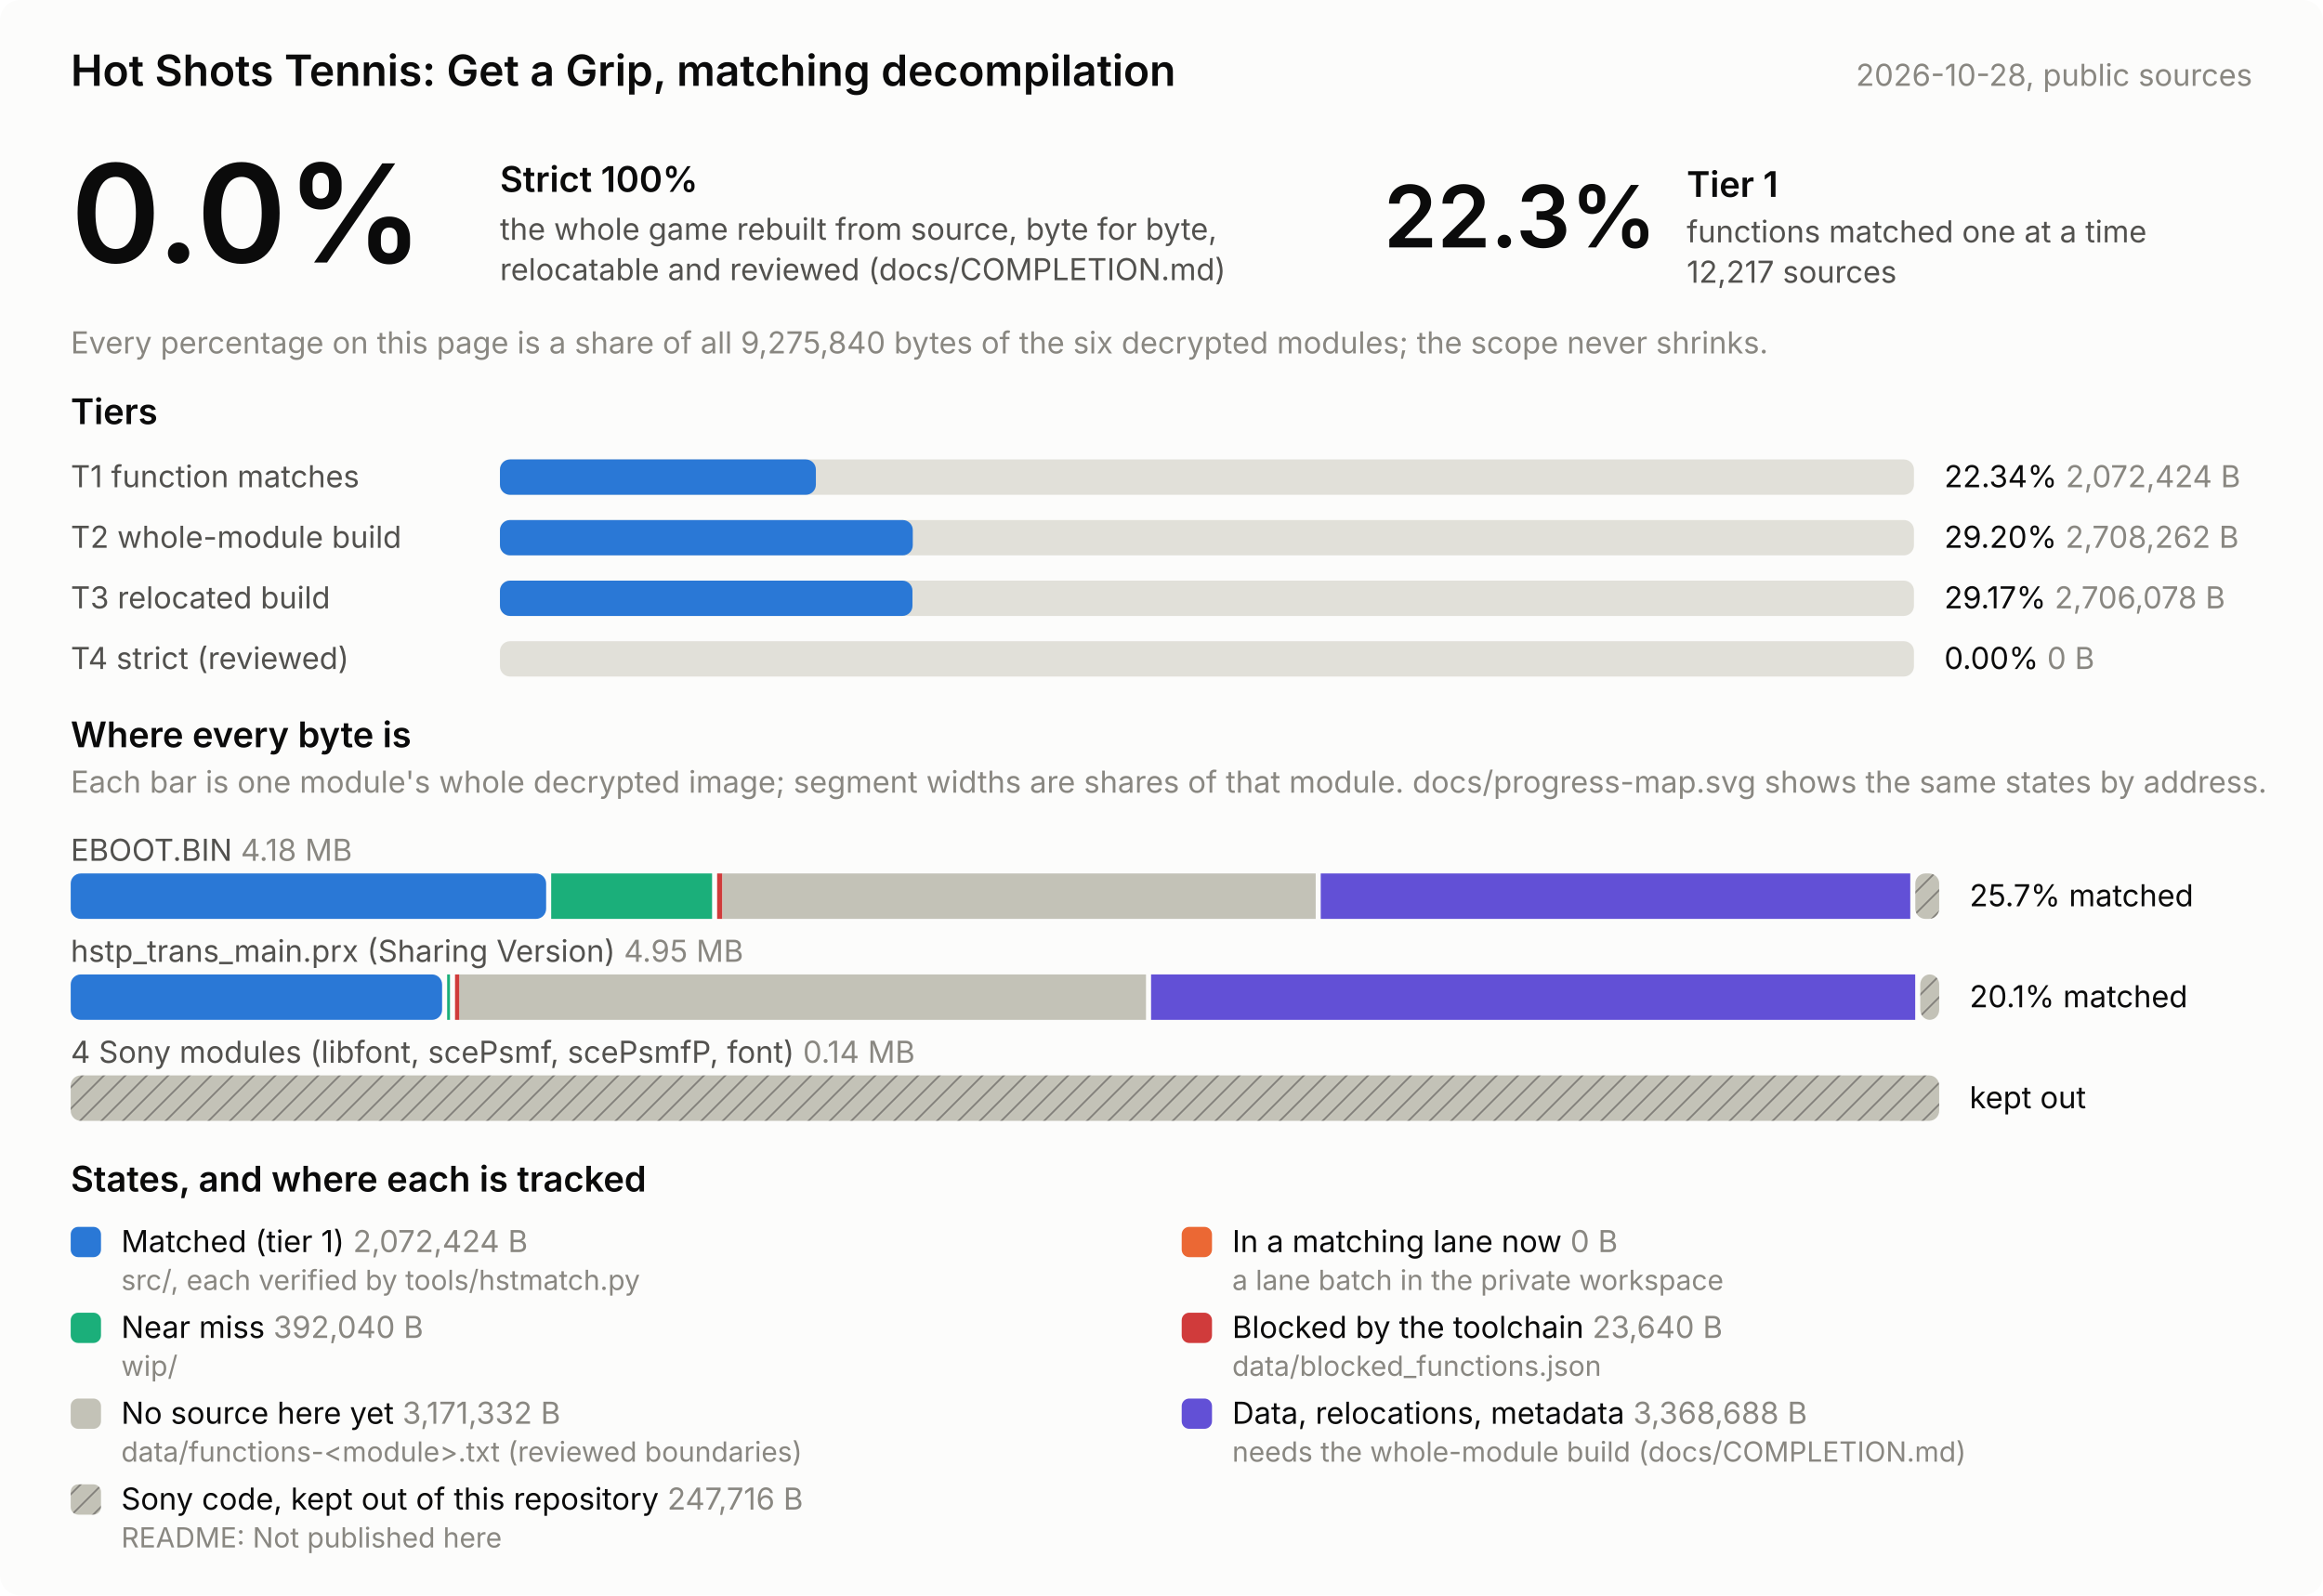
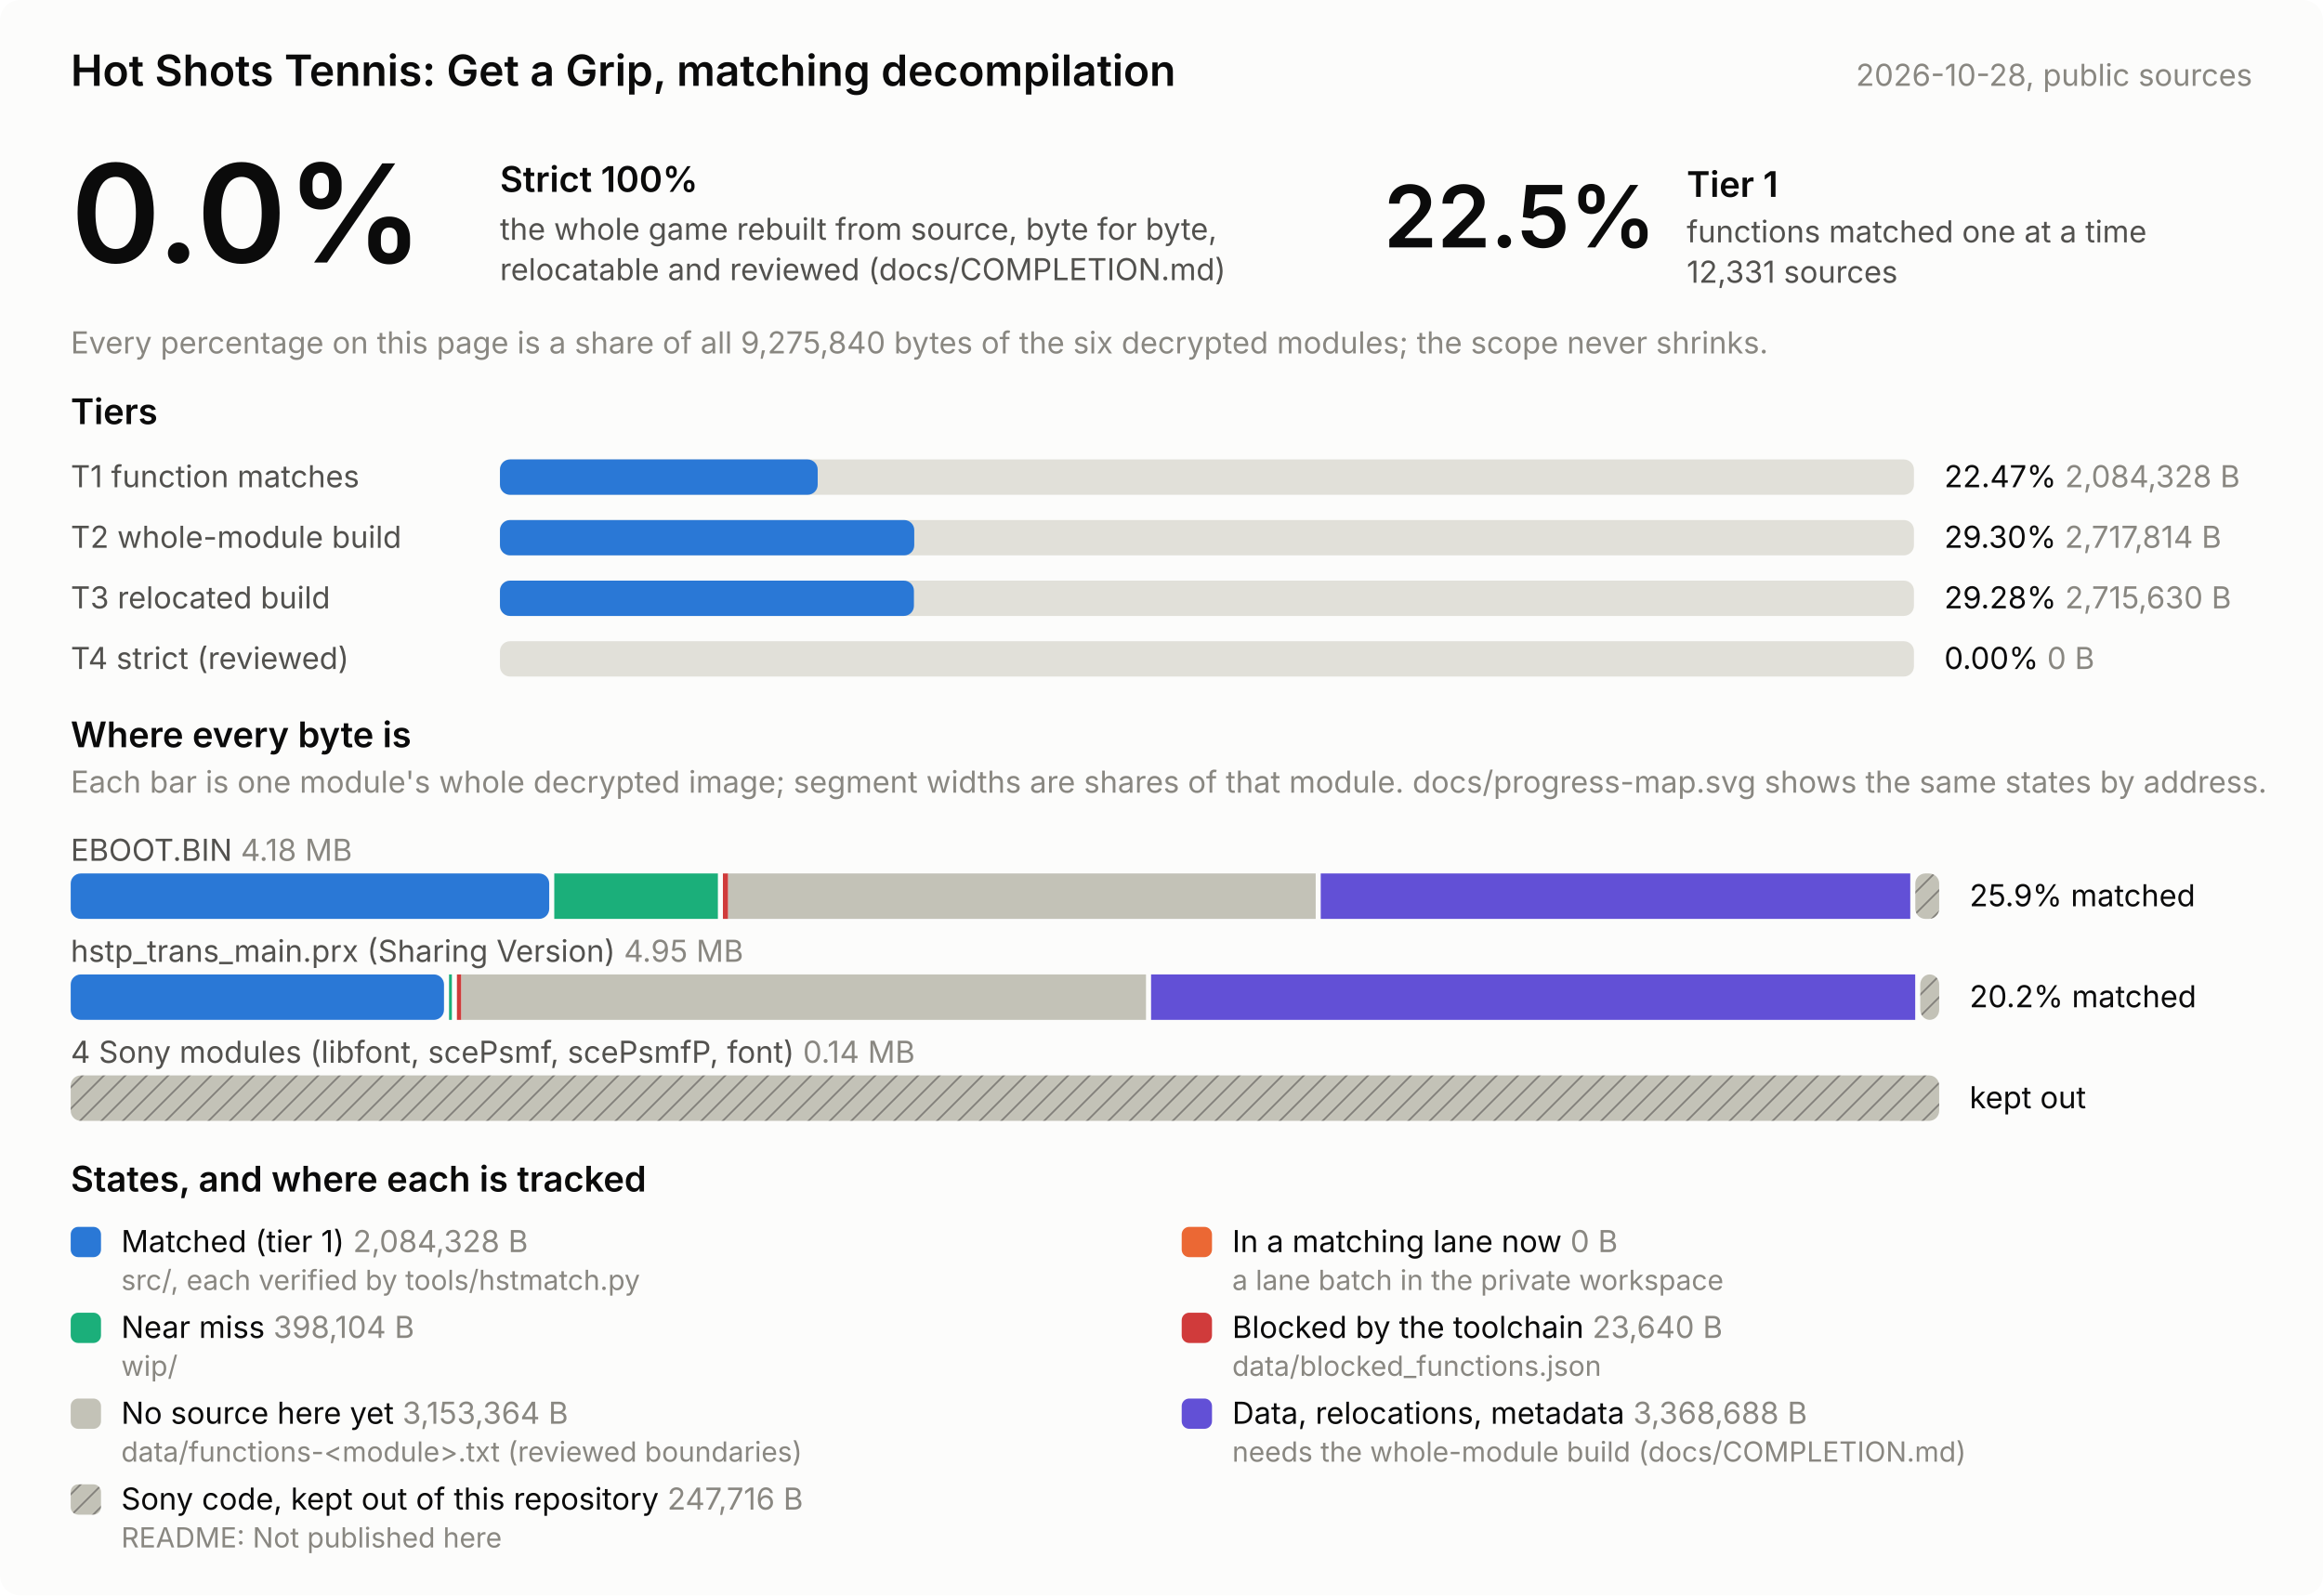
- <svg xmlns="http://www.w3.org/2000/svg" viewBox="0 0 920 632" width="920" height="632" role="img" aria-label="Decompilation progress: strict 0.0 percent; tier 1 22.3 percent of all 9,275,840 bytes of six modules">
+ <svg xmlns="http://www.w3.org/2000/svg" viewBox="0 0 920 632" width="920" height="632" role="img" aria-label="Decompilation progress: strict 0.0 percent; tier 1 22.5 percent of all 9,275,840 bytes of six modules">
  <style>
.bg{fill:#fcfcfb}.t1{fill:#0b0b0b}.t2{fill:#52514e}.t3{fill:#898781}.grid{stroke:#e1e0d9}.track{fill:#e1e0d9}
.ln{fill:none;stroke:#2a78d6;stroke-width:2}.ln2{fill:none;stroke:#d03b3b;stroke-width:2;stroke-dasharray:4 3}.dot{fill:#2a78d6}
text{font-family:system-ui,-apple-system,"Segoe UI",sans-serif}.num{font-variant-numeric:tabular-nums}
.hatch-line{stroke:#898781;stroke-width:1.5}
.s-matched{fill:#2a78d6}.s-lane{fill:#eb6834}.s-near{fill:#1baf7a}.s-parked{fill:#eda100}.s-blocked{fill:#d03b3b}.s-todo{fill:#c3c2b7}.s-data{fill:#6250d6}.s-kept{fill:#c3c2b7}
@media (prefers-color-scheme:dark){
.bg{fill:#1a1a19}.t1{fill:#f0efec}.t2{fill:#c3c2b7}.t3{fill:#898781}.grid{stroke:#2c2c2a}.track{fill:#2c2c2a}
.ln{stroke:#3987e5}.dot{fill:#3987e5}.hatch-line{stroke:#898781}
.s-matched{fill:#3987e5}.s-lane{fill:#d95926}.s-near{fill:#199e70}.s-parked{fill:#c98500}.s-blocked{fill:#d03b3b}.s-todo{fill:#4a4a46}.s-data{fill:#9085e9}.s-kept{fill:#4a4a46}}</style>
  <defs>
    <pattern id="hatch" patternUnits="userSpaceOnUse" width="6" height="6" patternTransform="rotate(45)">
      <rect class="s-kept" width="6" height="6" />
      <line class="hatch-line" x1="0" y1="0" x2="0" y2="6" />
    </pattern>
  </defs>
  <rect class="bg" width="920" height="632" rx="8" />
  <text class="t1" x="28" y="34" font-size="17" font-weight="600">Hot Shots Tennis: Get a Grip, matching decompilation</text>
  <text class="t3" x="892" y="34" font-size="12" text-anchor="end">2026-10-28, public sources</text>
  <text class="t1" x="28" y="104" font-size="54" font-weight="600">0.0%</text>
  <text class="t1" x="198" y="76" font-size="14" font-weight="600">Strict 100%</text>
  <text class="t2" x="198" y="95" font-size="12">the whole game rebuilt from source, byte for byte,</text>
  <text class="t2" x="198" y="111" font-size="12">relocatable and reviewed (docs/COMPLETION.md)</text>
-   <text class="t1" x="548" y="98" font-size="34" font-weight="600">22.3%</text>
+   <text class="t1" x="548" y="98" font-size="34" font-weight="600">22.5%</text>
  <text class="t1" x="668" y="78" font-size="14" font-weight="600">Tier 1</text>
  <text class="t2" x="668" y="96" font-size="12">functions matched one at a time</text>
-   <text class="t2" x="668" y="112" font-size="12">12,217 sources</text>
+   <text class="t2" x="668" y="112" font-size="12">12,331 sources</text>
  <text class="t3" x="28" y="140" font-size="12">Every percentage on this page is a share of all 9,275,840 bytes of the six decrypted modules; the scope never shrinks.</text>
  <text class="t1" x="28" y="168" font-size="14" font-weight="600">Tiers</text>
  <text class="t2" x="28" y="193" font-size="12">T1 function matches</text>
  <rect class="track" x="198" y="182" width="560" height="14" rx="4" />
-   <rect class="s-matched" x="198" y="182" width="125.12" height="14" rx="4" />
-   <text class="t1 num" x="770" y="193" font-size="12">22.34%  <tspan class="t3">2,072,424 B</tspan>
+   <rect class="s-matched" x="198" y="182" width="125.84" height="14" rx="4" />
+   <text class="t1 num" x="770" y="193" font-size="12">22.47%  <tspan class="t3">2,084,328 B</tspan>
  </text>
  <text class="t2" x="28" y="217" font-size="12">T2 whole-module build</text>
  <rect class="track" x="198" y="206" width="560" height="14" rx="4" />
-   <rect class="s-matched" x="198" y="206" width="163.50" height="14" rx="4" />
-   <text class="t1 num" x="770" y="217" font-size="12">29.20%  <tspan class="t3">2,708,262 B</tspan>
+   <rect class="s-matched" x="198" y="206" width="164.08" height="14" rx="4" />
+   <text class="t1 num" x="770" y="217" font-size="12">29.30%  <tspan class="t3">2,717,814 B</tspan>
  </text>
  <text class="t2" x="28" y="241" font-size="12">T3 relocated build</text>
  <rect class="track" x="198" y="230" width="560" height="14" rx="4" />
-   <rect class="s-matched" x="198" y="230" width="163.37" height="14" rx="4" />
-   <text class="t1 num" x="770" y="241" font-size="12">29.17%  <tspan class="t3">2,706,078 B</tspan>
+   <rect class="s-matched" x="198" y="230" width="163.95" height="14" rx="4" />
+   <text class="t1 num" x="770" y="241" font-size="12">29.28%  <tspan class="t3">2,715,630 B</tspan>
  </text>
  <text class="t2" x="28" y="265" font-size="12">T4 strict (reviewed)</text>
  <rect class="track" x="198" y="254" width="560" height="14" rx="4" />
  <text class="t1 num" x="770" y="265" font-size="12">0.00%  <tspan class="t3">0 B</tspan>
  </text>
  <text class="t1" x="28" y="296" font-size="14" font-weight="600">Where every byte is</text>
  <text class="t3" x="28" y="314" font-size="12">Each bar is one module's whole decrypted image; segment widths are shares of that module. docs/progress-map.svg shows the same states by address.</text>
  <text class="t2" x="28" y="341" font-size="12">EBOOT.BIN  <tspan class="t3">4.18 MB</tspan>
  </text>
-   <rect class="s-matched" x="28.00" y="346" width="188.29" height="18" rx="4" />
-   <rect class="s-near" x="218.29" y="346" width="63.72" height="18" rx="0" />
-   <rect class="s-blocked" x="284.01" y="346" width="2.09" height="18" rx="0" />
-   <rect class="s-todo" x="286.11" y="346" width="234.96" height="18" rx="0" />
+   <rect class="s-matched" x="28.00" y="346" width="189.51" height="18" rx="4" />
+   <rect class="s-near" x="219.51" y="346" width="64.80" height="18" rx="0" />
+   <rect class="s-blocked" x="286.30" y="346" width="2.09" height="18" rx="0" />
+   <rect class="s-todo" x="288.40" y="346" width="232.67" height="18" rx="0" />
  <rect class="s-data" x="523.06" y="346" width="233.48" height="18" rx="0" />
  <rect fill="url(#hatch)" x="758.54" y="346" width="9.46" height="18" rx="4" />
-   <text class="t1 num" x="780" y="359" font-size="12">25.7% matched</text>
+   <text class="t1 num" x="780" y="359" font-size="12">25.9% matched</text>
  <text class="t2" x="28" y="381" font-size="12">hstp_trans_main.prx (Sharing Version)  <tspan class="t3">4.95 MB</tspan>
  </text>
-   <rect class="s-matched" x="28.00" y="386" width="147.09" height="18" rx="4" />
-   <rect class="s-near" x="177.09" y="386" width="1.12" height="18" rx="0" />
-   <rect class="s-blocked" x="180.21" y="386" width="1.77" height="18" rx="0" />
-   <rect class="s-todo" x="181.97" y="386" width="271.89" height="18" rx="0" />
+   <rect class="s-matched" x="28.00" y="386" width="147.84" height="18" rx="4" />
+   <rect class="s-near" x="177.84" y="386" width="1.12" height="18" rx="0" />
+   <rect class="s-blocked" x="180.96" y="386" width="1.77" height="18" rx="0" />
+   <rect class="s-todo" x="182.72" y="386" width="271.14" height="18" rx="0" />
  <rect class="s-data" x="455.87" y="386" width="302.63" height="18" rx="0" />
  <rect fill="url(#hatch)" x="760.50" y="386" width="7.50" height="18" rx="4" />
-   <text class="t1 num" x="780" y="399" font-size="12">20.1% matched</text>
+   <text class="t1 num" x="780" y="399" font-size="12">20.2% matched</text>
  <text class="t2" x="28" y="421" font-size="12">4 Sony modules (libfont, scePsmf, scePsmfP, font)  <tspan class="t3">0.14 MB</tspan>
  </text>
  <rect fill="url(#hatch)" x="28.00" y="426" width="740.00" height="18" rx="4" />
  <text class="t1 num" x="780" y="439" font-size="12">kept out</text>
  <text class="t1" x="28" y="472" font-size="14" font-weight="600">States, and where each is tracked</text>
  <rect class="s-matched" x="28" y="486" width="12" height="12" rx="3" />
-   <text class="t1" x="48" y="496" font-size="12">Matched (tier 1)  <tspan class="t3 num">2,072,424 B</tspan>
+   <text class="t1" x="48" y="496" font-size="12">Matched (tier 1)  <tspan class="t3 num">2,084,328 B</tspan>
  </text>
  <text class="t3" x="48" y="511" font-size="11">src/, each verified by tools/hstmatch.py</text>
  <rect class="s-lane" x="468" y="486" width="12" height="12" rx="3" />
  <text class="t1" x="488" y="496" font-size="12">In a matching lane now  <tspan class="t3 num">0 B</tspan>
  </text>
  <text class="t3" x="488" y="511" font-size="11">a lane batch in the private workspace</text>
  <rect class="s-near" x="28" y="520" width="12" height="12" rx="3" />
-   <text class="t1" x="48" y="530" font-size="12">Near miss  <tspan class="t3 num">392,040 B</tspan>
+   <text class="t1" x="48" y="530" font-size="12">Near miss  <tspan class="t3 num">398,104 B</tspan>
  </text>
  <text class="t3" x="48" y="545" font-size="11">wip/</text>
  <rect class="s-blocked" x="468" y="520" width="12" height="12" rx="3" />
  <text class="t1" x="488" y="530" font-size="12">Blocked by the toolchain  <tspan class="t3 num">23,640 B</tspan>
  </text>
  <text class="t3" x="488" y="545" font-size="11">data/blocked_functions.json</text>
  <rect class="s-todo" x="28" y="554" width="12" height="12" rx="3" />
-   <text class="t1" x="48" y="564" font-size="12">No source here yet  <tspan class="t3 num">3,171,332 B</tspan>
+   <text class="t1" x="48" y="564" font-size="12">No source here yet  <tspan class="t3 num">3,153,364 B</tspan>
  </text>
  <text class="t3" x="48" y="579" font-size="11">data/functions-&lt;module&gt;.txt (reviewed boundaries)</text>
  <rect class="s-data" x="468" y="554" width="12" height="12" rx="3" />
  <text class="t1" x="488" y="564" font-size="12">Data, relocations, metadata  <tspan class="t3 num">3,368,688 B</tspan>
  </text>
  <text class="t3" x="488" y="579" font-size="11">needs the whole-module build (docs/COMPLETION.md)</text>
  <rect fill="url(#hatch)" x="28" y="588" width="12" height="12" rx="3" />
  <text class="t1" x="48" y="598" font-size="12">Sony code, kept out of this repository  <tspan class="t3 num">247,716 B</tspan>
  </text>
  <text class="t3" x="48" y="613" font-size="11">README: Not published here</text>
</svg>
